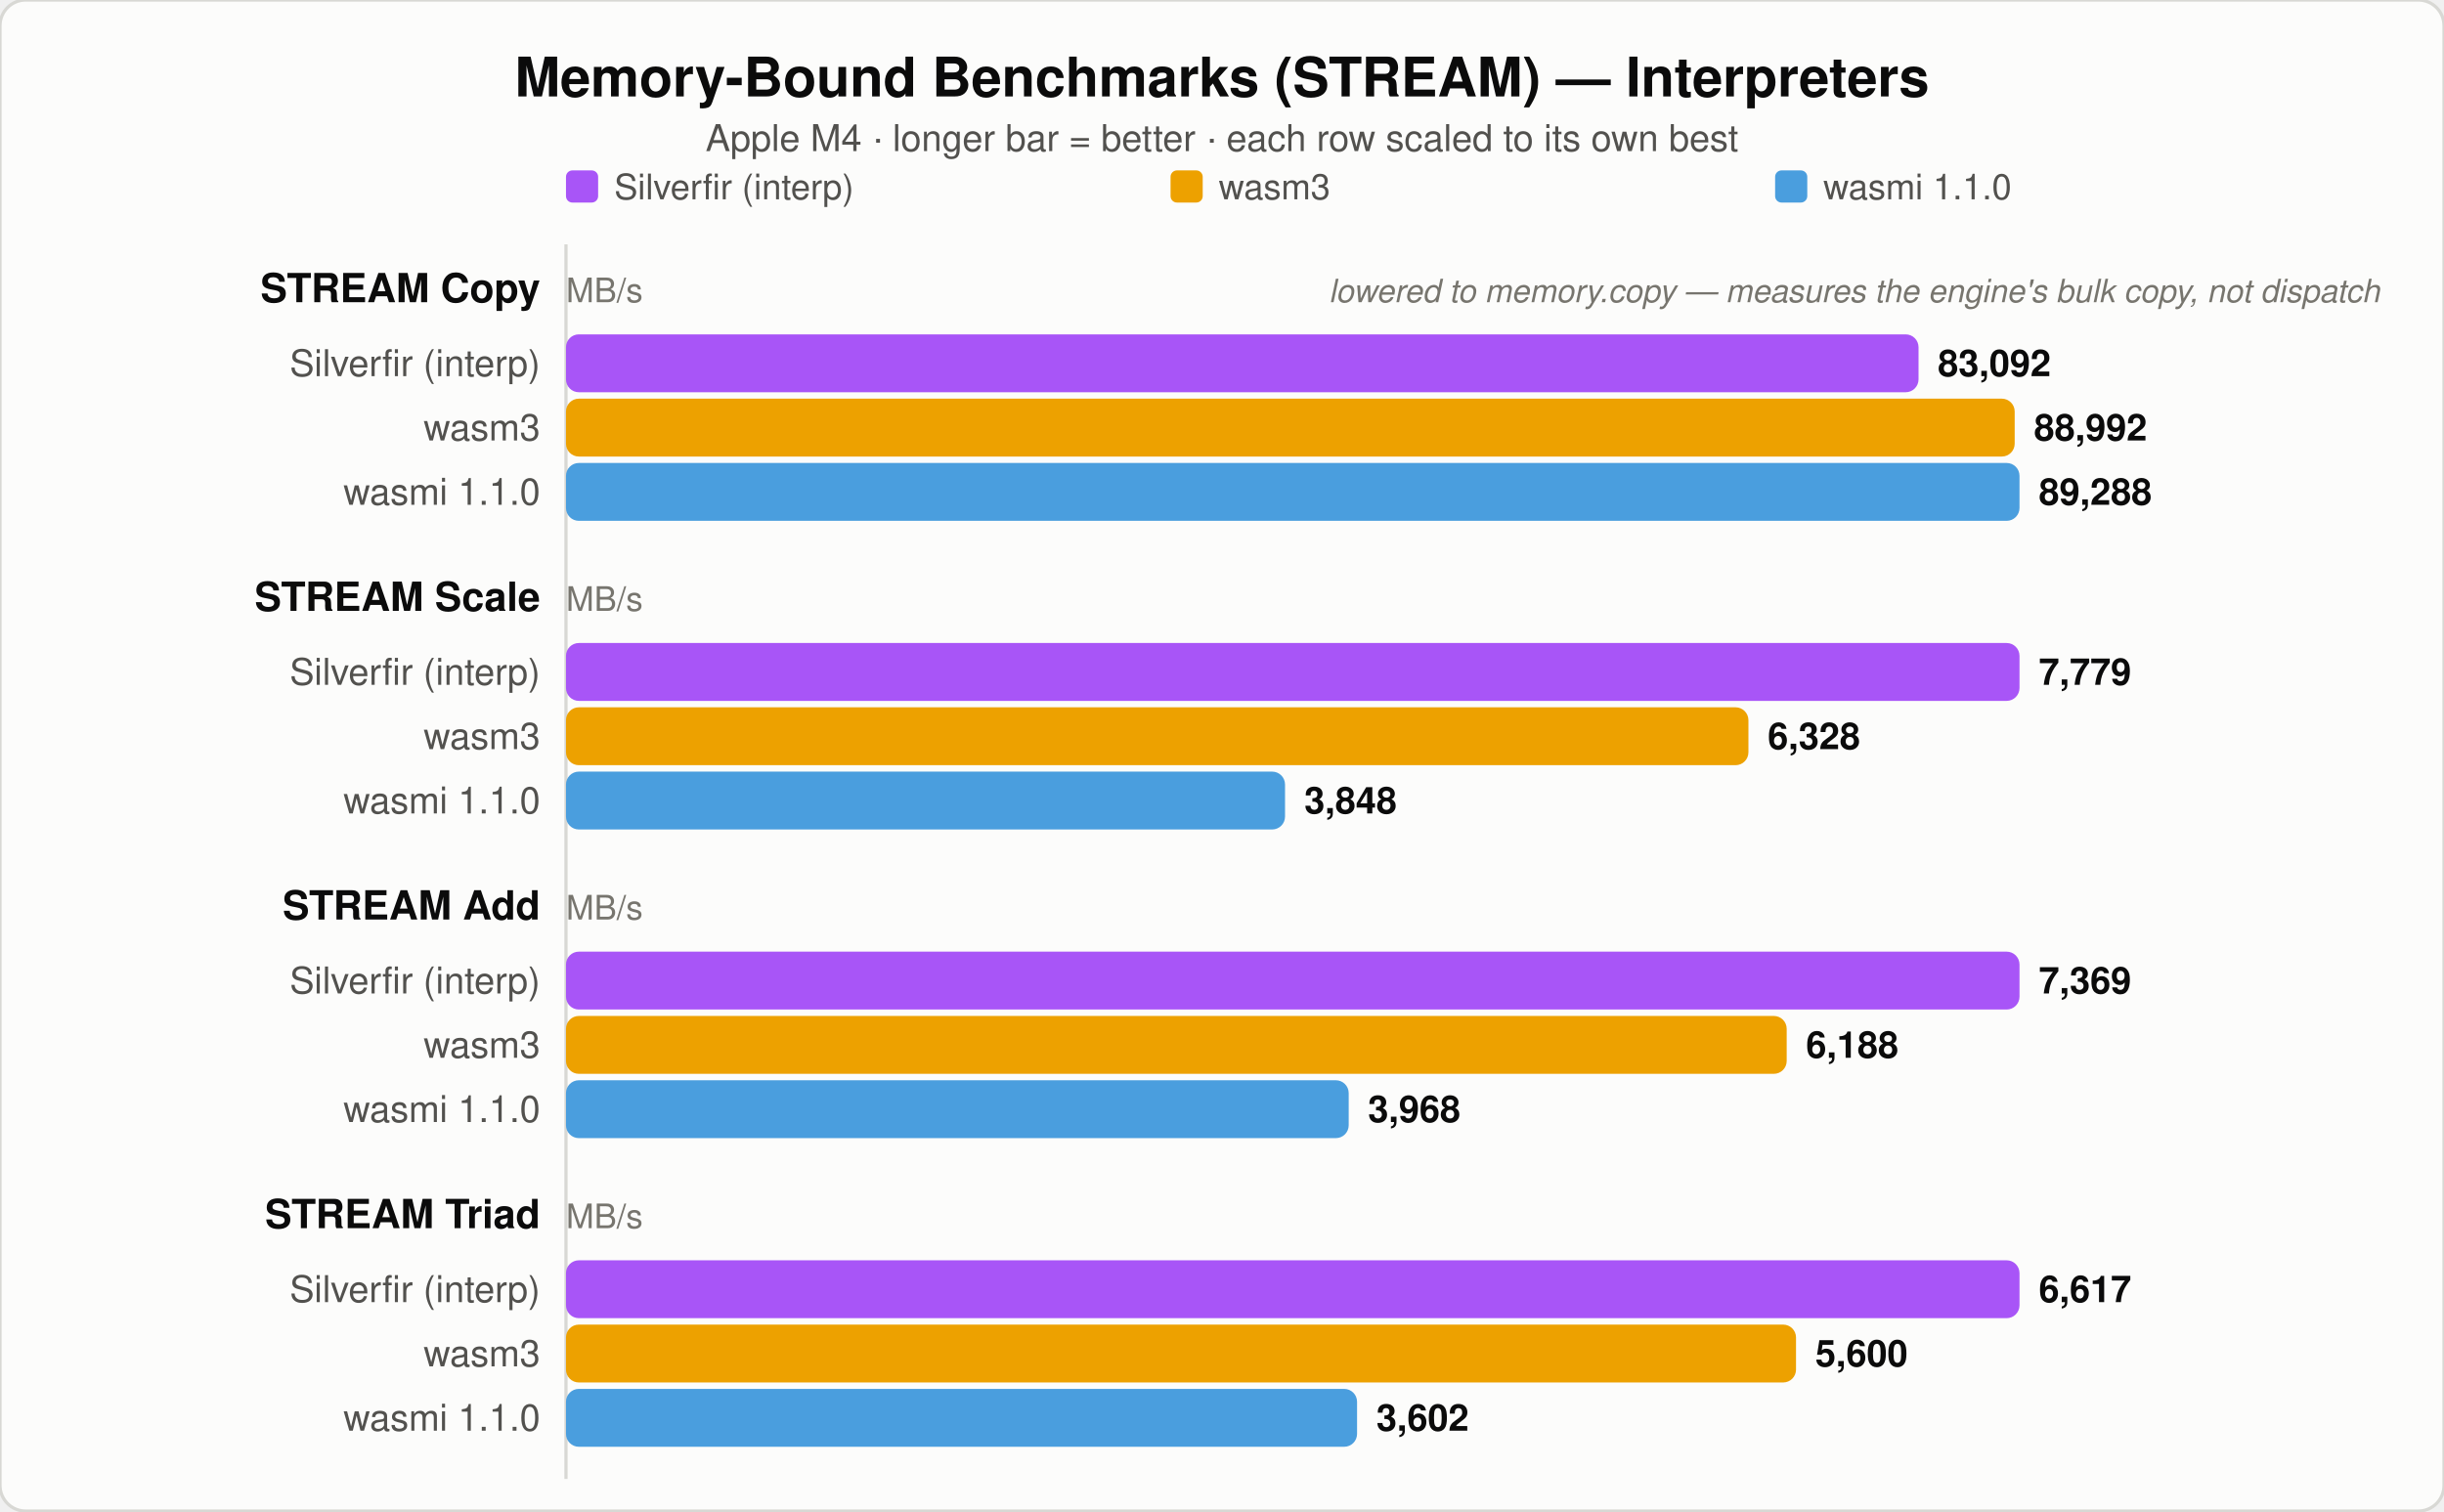
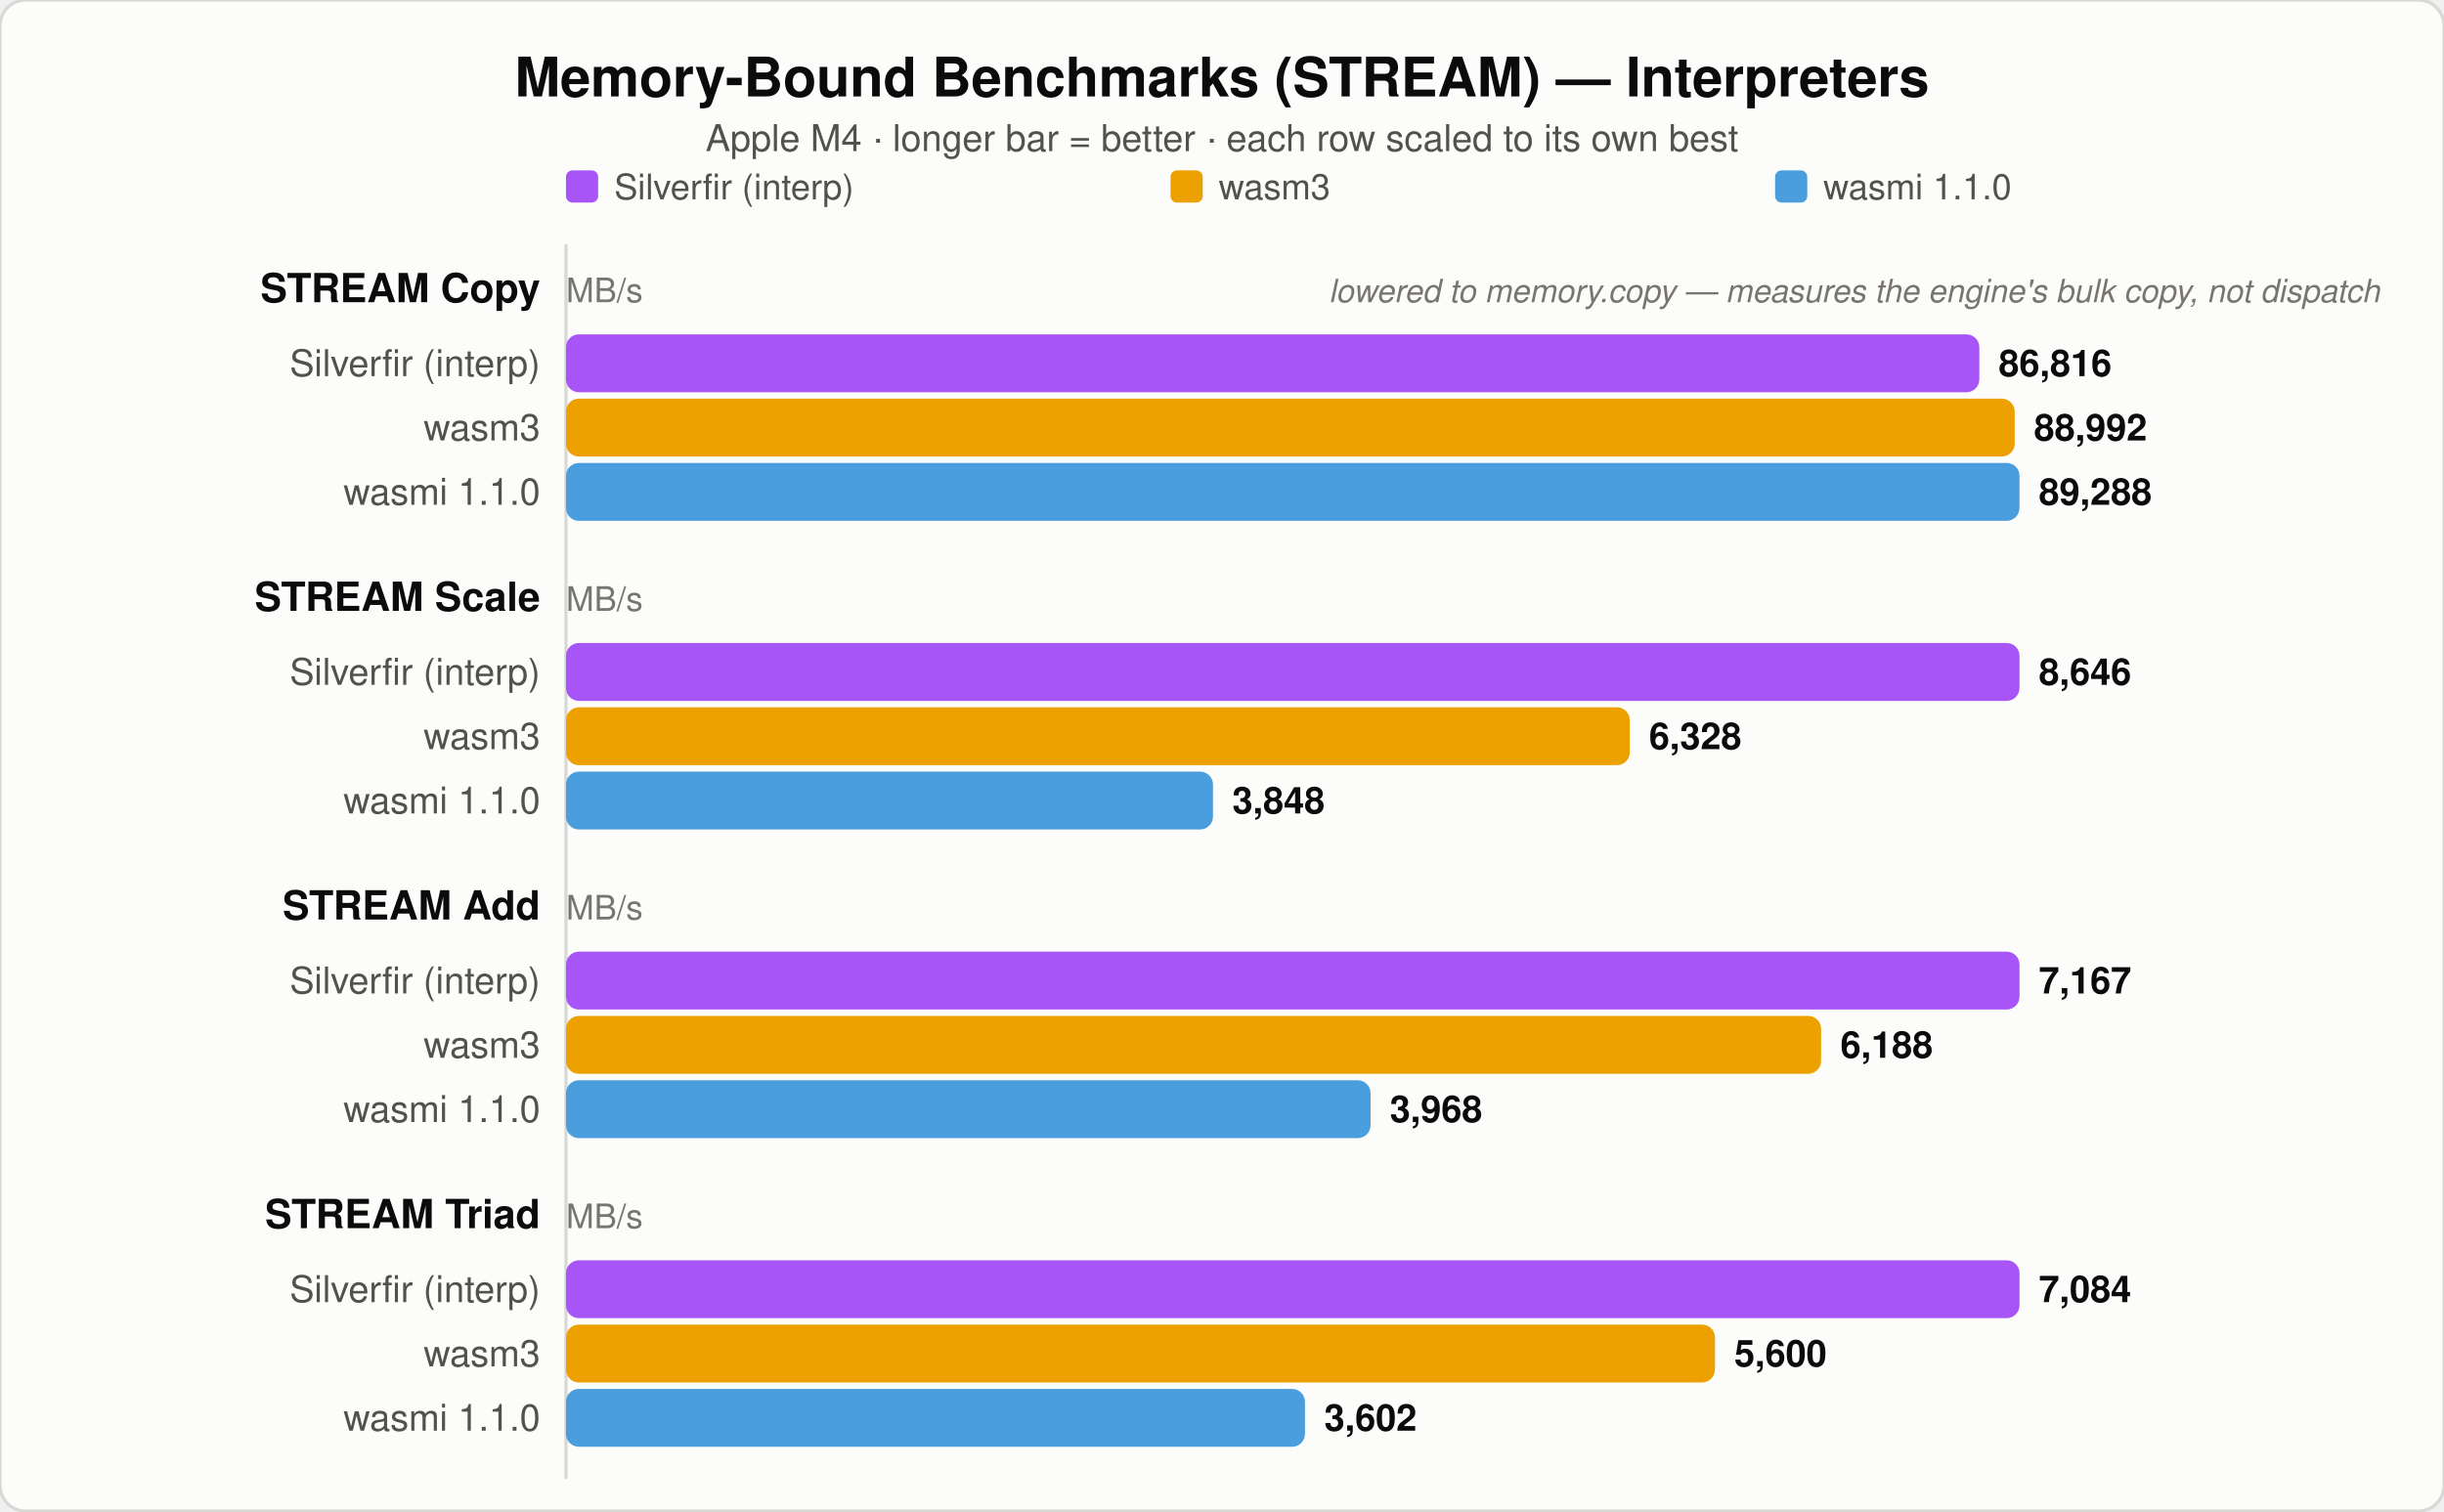
<svg xmlns="http://www.w3.org/2000/svg" role="img" viewBox="0 0 760 470" width="760" height="470">
  <style>
    text     { font-family: -apple-system, "Segoe UI", Helvetica, Arial, sans-serif; }
    .surface { fill: #fcfcfb; stroke: #d8d8d4; }
    .title   { fill: #0b0b0b; font-size: 17px; font-weight: 600; }
    .sub     { fill: #52514e; font-size: 11.5px; }
    .metric  { fill: #0b0b0b; font-size: 12.5px; font-weight: 600; }
    .unit    { fill: #77756e; font-size: 10.5px; }
    .note    { fill: #77756e; font-size: 10px; font-style: italic; }
    .name    { fill: #52514e; font-size: 11.5px; }
    .legend  { fill: #52514e; font-size: 11px; }
    .val     { fill: #0b0b0b; font-size: 11.5px; font-weight: 600; }
    .rule    { stroke: #e4e4e0; stroke-width: 1; stroke-dasharray: 2 3; }
    .axis    { stroke: #d8d8d4; stroke-width: 1; }
    .s-sf { fill: #7c3aed; }
    .s-cl { fill: #eb6834; }
    .s-v8 { fill: #1baf7a; }
    .s-wn { fill: #b02a8f; }
    .s-si { fill: #a855f7; }
    .s-w3 { fill: #eda100; }
    .s-wi { fill: #4a9ede; }
    @media (prefers-color-scheme: dark) {
      .surface { fill: #1a1a19; stroke: #3a3a37; }
      .title, .metric { fill: #ffffff; }
      .sub, .name, .legend { fill: #c3c2b7; }
      .val     { fill: #ffffff; }
      .unit, .note { fill: #96958c; }
      .rule    { stroke: #3a3a37; }
      .axis    { stroke: #3a3a37; }
      .s-sf { fill: #8b5cf6; }
      .s-cl { fill: #d95926; }
      .s-v8 { fill: #199e70; }
      .s-wn { fill: #c13a9d; }
      .s-si { fill: #9085e9; }
      .s-w3 { fill: #c98500; }
      .s-wi { fill: #3987e5; }
    }
  </style>
  <rect class="surface" width="760" height="470" rx="8" ry="8" stroke-width="1" />
  <text class="title" x="380" y="30" text-anchor="middle">Memory-Bound Benchmarks (STREAM) — Interpreters</text>
  <text class="sub" x="380" y="47" text-anchor="middle">Apple M4 · longer bar = better · each row scaled to its own best</text>
  <rect class="s-si" x="176.0" y="53" width="10" height="10" rx="2" />
  <text class="legend" x="191.0" y="62">Silverfir (interp)</text>
  <rect class="s-w3" x="364.0" y="53" width="10" height="10" rx="2" />
  <text class="legend" x="379.0" y="62">wasm3</text>
  <rect class="s-wi" x="552.0" y="53" width="10" height="10" rx="2" />
  <text class="legend" x="567.0" y="62">wasmi 1.1.0</text>
  <line class="axis" x1="176" y1="76" x2="176" y2="460" />
  <text class="metric" x="168" y="94" text-anchor="end">STREAM Copy</text>
  <text class="unit" x="176" y="94">MB/s</text>
  <text class="note" x="740" y="94" text-anchor="end">lowered to memory.copy — measures the engine's bulk copy, not dispatch</text>
  <text class="name" x="168" y="117" text-anchor="end">Silverfir (interp)</text>
-   <rect class="s-si" x="176" y="104" width="420.6" height="18" rx="4" />
-   <text class="val" x="602.6" y="117">83,092</text>
+   <rect class="s-si" x="176" y="104" width="439.5" height="18" rx="4" />
+   <text class="val" x="621.5" y="117">86,816</text>
  <text class="name" x="168" y="137" text-anchor="end">wasm3</text>
  <rect class="s-w3" x="176" y="124" width="450.5" height="18" rx="4" />
  <text class="val" x="632.5" y="137">88,992</text>
  <text class="name" x="168" y="157" text-anchor="end">wasmi 1.1.0</text>
  <rect class="s-wi" x="176" y="144" width="452.0" height="18" rx="4" />
  <text class="val" x="634.0" y="157">89,288</text>
  <text class="metric" x="168" y="190" text-anchor="end">STREAM Scale</text>
  <text class="unit" x="176" y="190">MB/s</text>
  <text class="name" x="168" y="213" text-anchor="end">Silverfir (interp)</text>
  <rect class="s-si" x="176" y="200" width="452.0" height="18" rx="4" />
-   <text class="val" x="634.0" y="213">7,779</text>
+   <text class="val" x="634.0" y="213">8,646</text>
  <text class="name" x="168" y="233" text-anchor="end">wasm3</text>
-   <rect class="s-w3" x="176" y="220" width="367.7" height="18" rx="4" />
-   <text class="val" x="549.7" y="233">6,328</text>
+   <rect class="s-w3" x="176" y="220" width="330.8" height="18" rx="4" />
+   <text class="val" x="512.8" y="233">6,328</text>
  <text class="name" x="168" y="253" text-anchor="end">wasmi 1.1.0</text>
-   <rect class="s-wi" x="176" y="240" width="223.6" height="18" rx="4" />
-   <text class="val" x="405.6" y="253">3,848</text>
+   <rect class="s-wi" x="176" y="240" width="201.2" height="18" rx="4" />
+   <text class="val" x="383.2" y="253">3,848</text>
  <text class="metric" x="168" y="286" text-anchor="end">STREAM Add</text>
  <text class="unit" x="176" y="286">MB/s</text>
  <text class="name" x="168" y="309" text-anchor="end">Silverfir (interp)</text>
  <rect class="s-si" x="176" y="296" width="452.0" height="18" rx="4" />
-   <text class="val" x="634.0" y="309">7,369</text>
+   <text class="val" x="634.0" y="309">7,167</text>
  <text class="name" x="168" y="329" text-anchor="end">wasm3</text>
-   <rect class="s-w3" x="176" y="316" width="379.6" height="18" rx="4" />
-   <text class="val" x="561.6" y="329">6,188</text>
+   <rect class="s-w3" x="176" y="316" width="390.3" height="18" rx="4" />
+   <text class="val" x="572.3" y="329">6,188</text>
  <text class="name" x="168" y="349" text-anchor="end">wasmi 1.1.0</text>
-   <rect class="s-wi" x="176" y="336" width="243.4" height="18" rx="4" />
-   <text class="val" x="425.4" y="349">3,968</text>
+   <rect class="s-wi" x="176" y="336" width="250.2" height="18" rx="4" />
+   <text class="val" x="432.2" y="349">3,968</text>
  <text class="metric" x="168" y="382" text-anchor="end">STREAM Triad</text>
  <text class="unit" x="176" y="382">MB/s</text>
  <text class="name" x="168" y="405" text-anchor="end">Silverfir (interp)</text>
  <rect class="s-si" x="176" y="392" width="452.0" height="18" rx="4" />
-   <text class="val" x="634.0" y="405">6,617</text>
+   <text class="val" x="634.0" y="405">7,084</text>
  <text class="name" x="168" y="425" text-anchor="end">wasm3</text>
-   <rect class="s-w3" x="176" y="412" width="382.5" height="18" rx="4" />
-   <text class="val" x="564.5" y="425">5,600</text>
+   <rect class="s-w3" x="176" y="412" width="357.3" height="18" rx="4" />
+   <text class="val" x="539.3" y="425">5,600</text>
  <text class="name" x="168" y="445" text-anchor="end">wasmi 1.1.0</text>
-   <rect class="s-wi" x="176" y="432" width="246.0" height="18" rx="4" />
-   <text class="val" x="428.0" y="445">3,602</text>
+   <rect class="s-wi" x="176" y="432" width="229.8" height="18" rx="4" />
+   <text class="val" x="411.8" y="445">3,602</text>
</svg>
